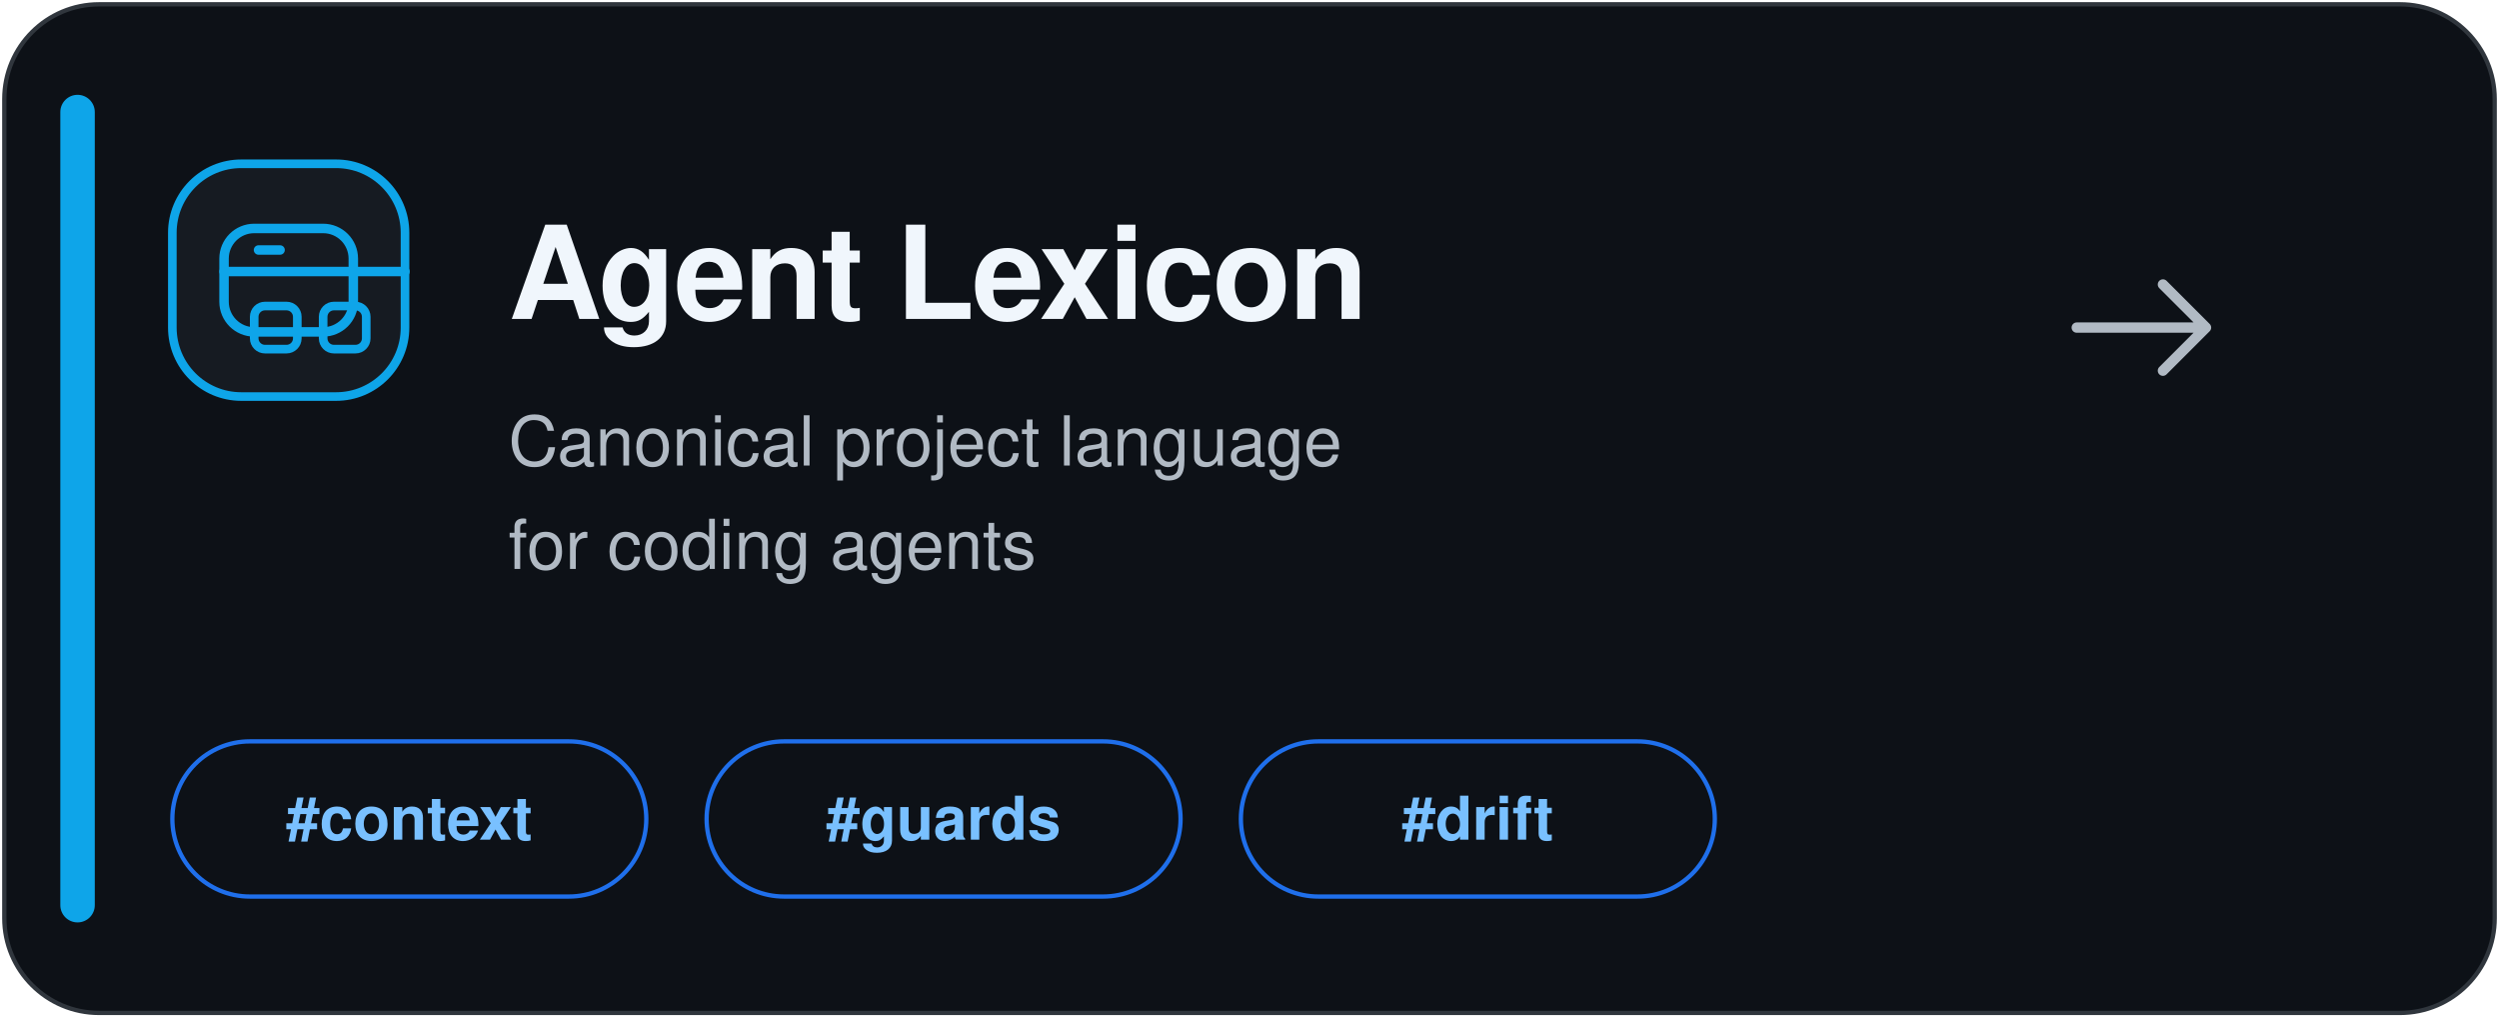
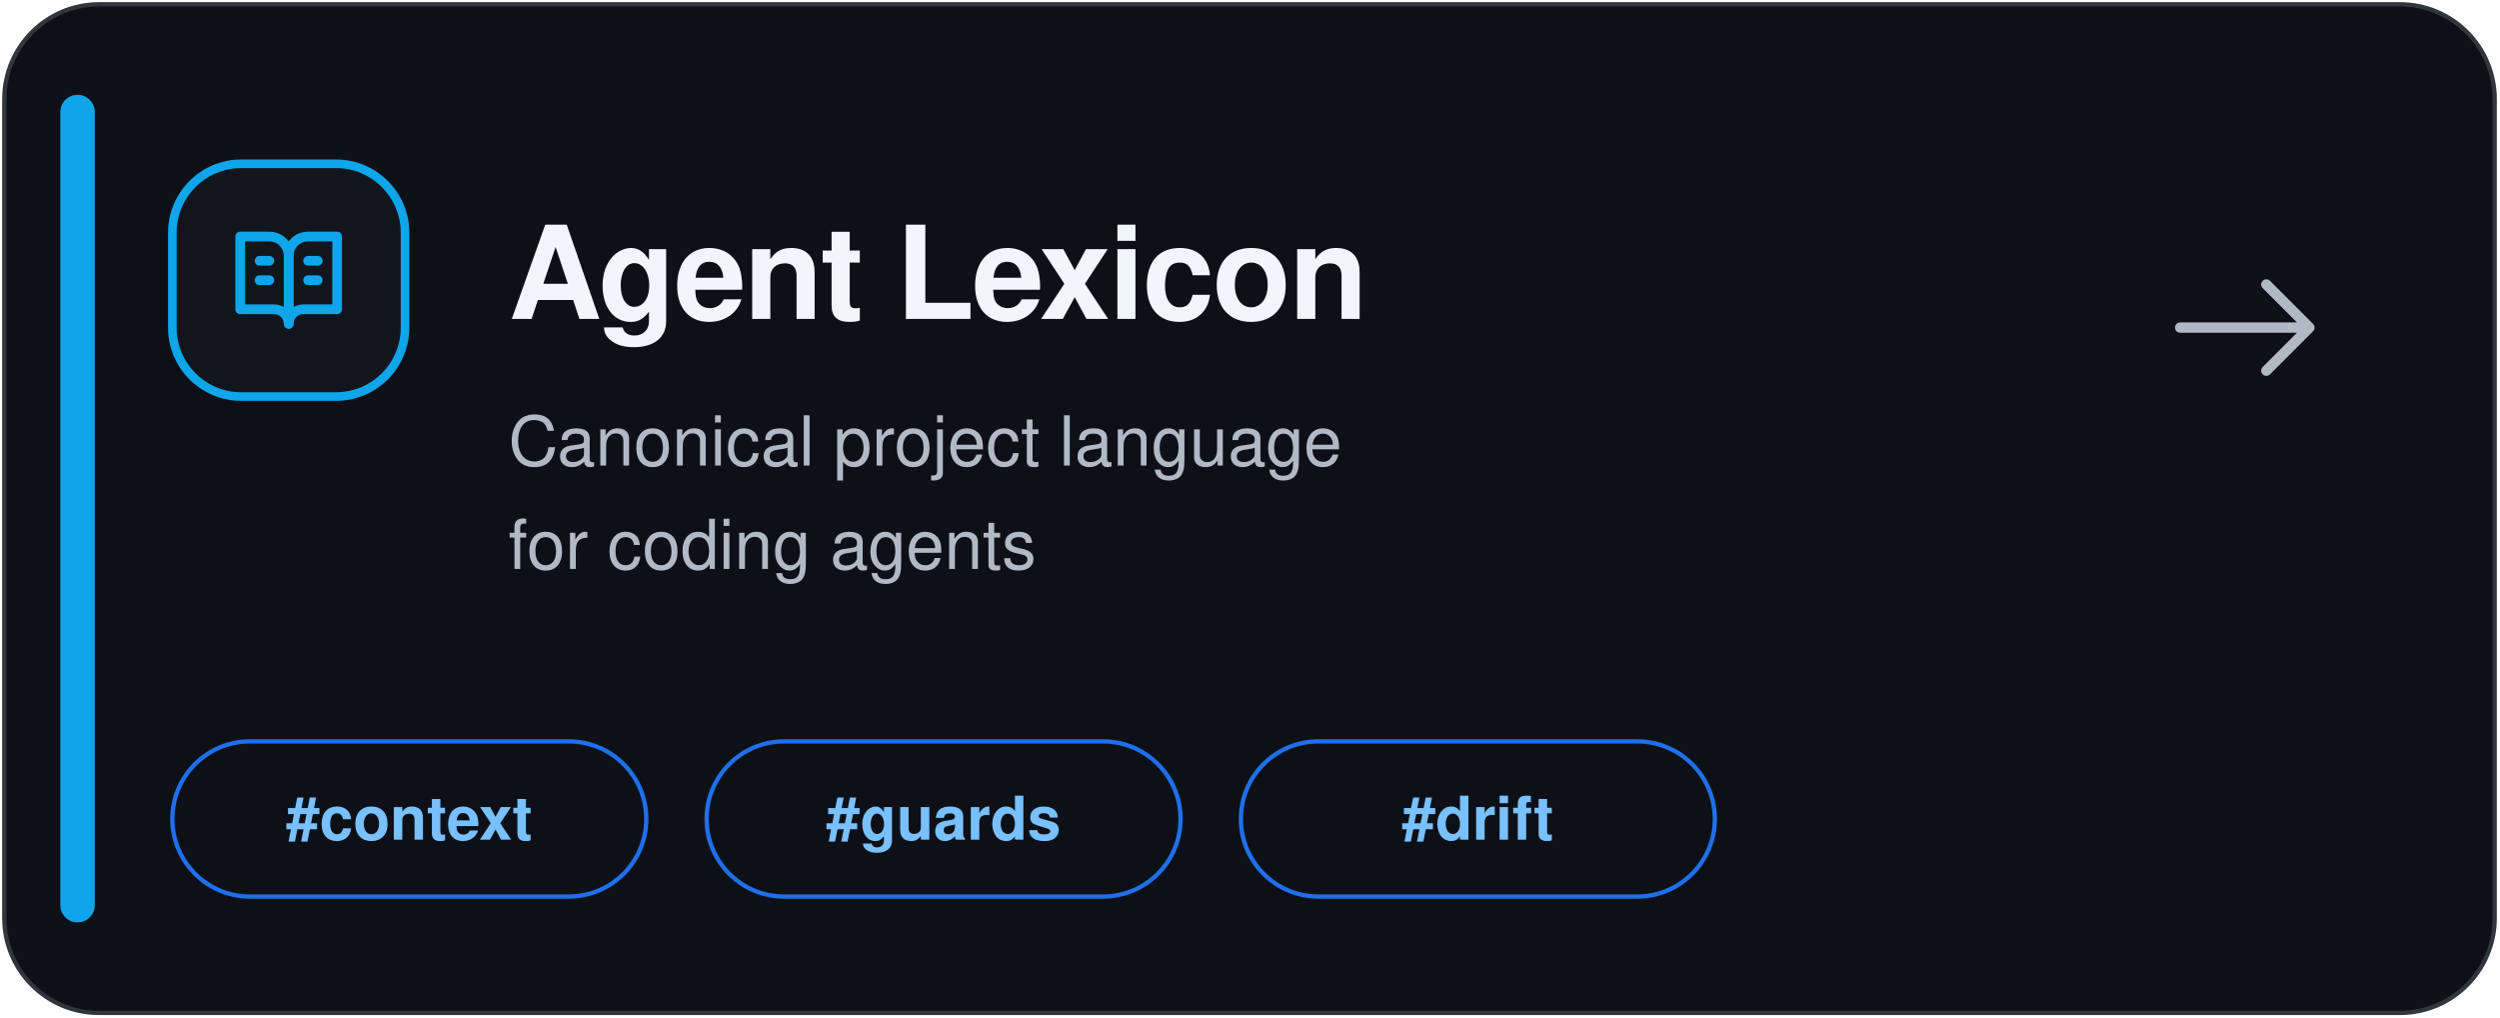
- <svg xmlns="http://www.w3.org/2000/svg" width="580" height="236" viewBox="0 0 580 236" role="img" aria-labelledby="title desc">
+ <svg xmlns="http://www.w3.org/2000/svg" width="580" height="236" viewBox="0 0 580 236" role="img" aria-labelledby="title desc" shape-rendering="geometricPrecision">
  <rect x="1" y="1" width="578" height="234" rx="22" fill="#0d1117" stroke="#30363d" />
-   <rect x="14" y="22" width="8" height="192" rx="4.0" fill="#0ea5e9" />
-   <g transform="translate(40 38)">
-     <rect width="54" height="54" rx="16" fill="#161b22" stroke="#0ea5e9" stroke-width="2" />
-     <rect x="12" y="15" width="30" height="24" rx="7" fill="none" stroke="#0ea5e9" stroke-width="2.2" />
-     <path d="M12 25h42" stroke="#0ea5e9" stroke-width="2.2" stroke-linecap="round" />
-     <rect x="19" y="33" width="10" height="10" rx="2.5" fill="none" stroke="#0ea5e9" stroke-width="2" />
-     <rect x="35" y="33" width="10" height="10" rx="2.5" fill="none" stroke="#0ea5e9" stroke-width="2" />
-     <path d="M20 20h5" stroke="#0ea5e9" stroke-width="2.2" stroke-linecap="round" />
+   <rect x="14" y="22" width="8" height="192" rx="4" fill="#0ea5e9" />
+   <g>
+     <rect x="40" y="38" width="54" height="54" rx="16" fill="#11161d" stroke="#0ea5e9" stroke-width="2" />
+     <g transform="translate(53.500 51.500) scale(1.125)" fill="none" stroke="#0ea5e9" stroke-width="2" stroke-linecap="round" stroke-linejoin="round">
+       <path d="M2 3h6a4 4 0 0 1 4 4v14a3 3 0 0 0-3-3H2z" />
+       <path d="M22 3h-6a4 4 0 0 0-4 4v14a3 3 0 0 1 3-3h7z" />
+       <path d="M6 8h2" />
+       <path d="M6 12h2" />
+       <path d="M16 8h2" />
+       <path d="M16 12h2" />
+     </g>
  </g>
  <g font-family="-apple-system,BlinkMacSystemFont,'Segoe UI',Helvetica,Arial,sans-serif">
    <text x="118" y="74" fill="#f0f6fc" font-size="30" font-weight="760" letter-spacing="-0.5">Agent Lexicon</text>
    <text x="118" y="108" fill="#b1bac4" font-size="16" font-weight="500">Canonical project language</text>
    <text x="118" y="132" fill="#b1bac4" font-size="16" font-weight="500">for coding agents</text>
    <rect x="40" y="172" width="110" height="36" rx="18.0" fill="#0d1117" stroke="#1f6feb" />
    <text x="95.0" y="194.8" fill="#79c0ff" font-size="14" font-weight="650" text-anchor="middle">#context</text>
    <rect x="164" y="172" width="110" height="36" rx="18.0" fill="#0d1117" stroke="#1f6feb" />
    <text x="219.0" y="194.8" fill="#79c0ff" font-size="14" font-weight="650" text-anchor="middle">#guards</text>
    <rect x="288" y="172" width="110" height="36" rx="18.0" fill="#0d1117" stroke="#1f6feb" />
    <text x="343.0" y="194.8" fill="#79c0ff" font-size="14" font-weight="650" text-anchor="middle">#drift</text>
  </g>
-   <g transform="translate(500 76)" stroke="#b1bac4" stroke-width="2.4" fill="none" stroke-linecap="round" stroke-linejoin="round">
+   <g transform="translate(524 76)" stroke="#b1bac4" stroke-width="2.4" fill="none" stroke-linecap="round" stroke-linejoin="round">
    <path d="M-18 0h28M2-10l10 10-10 10" />
  </g>
</svg>
